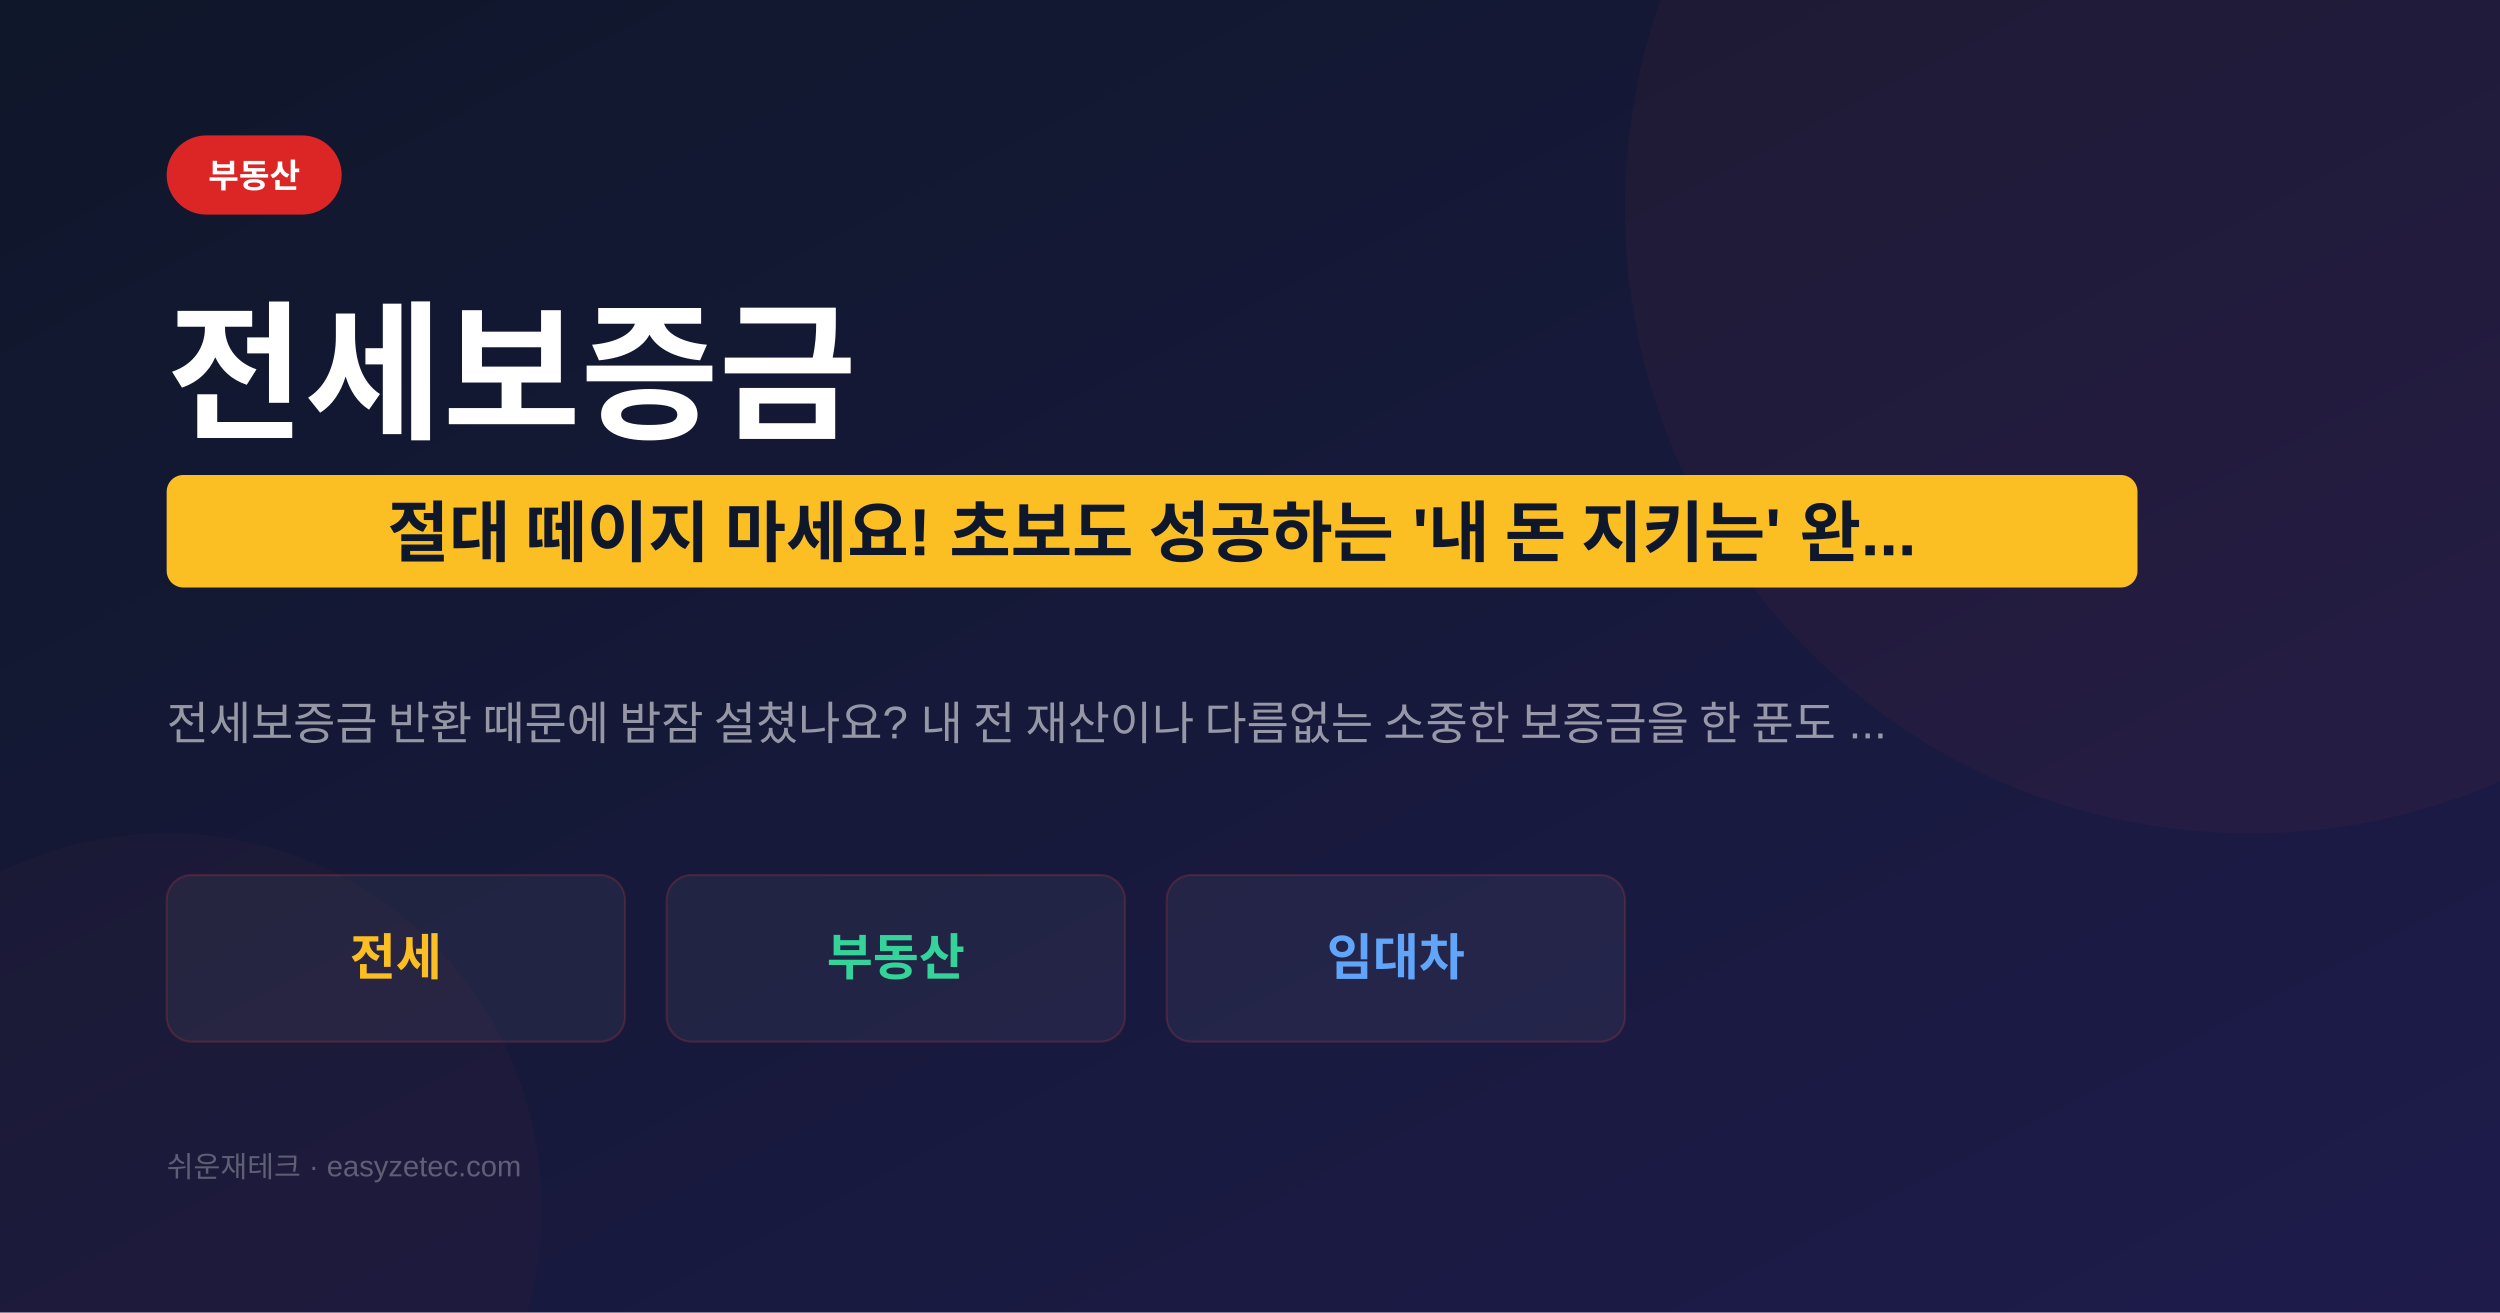
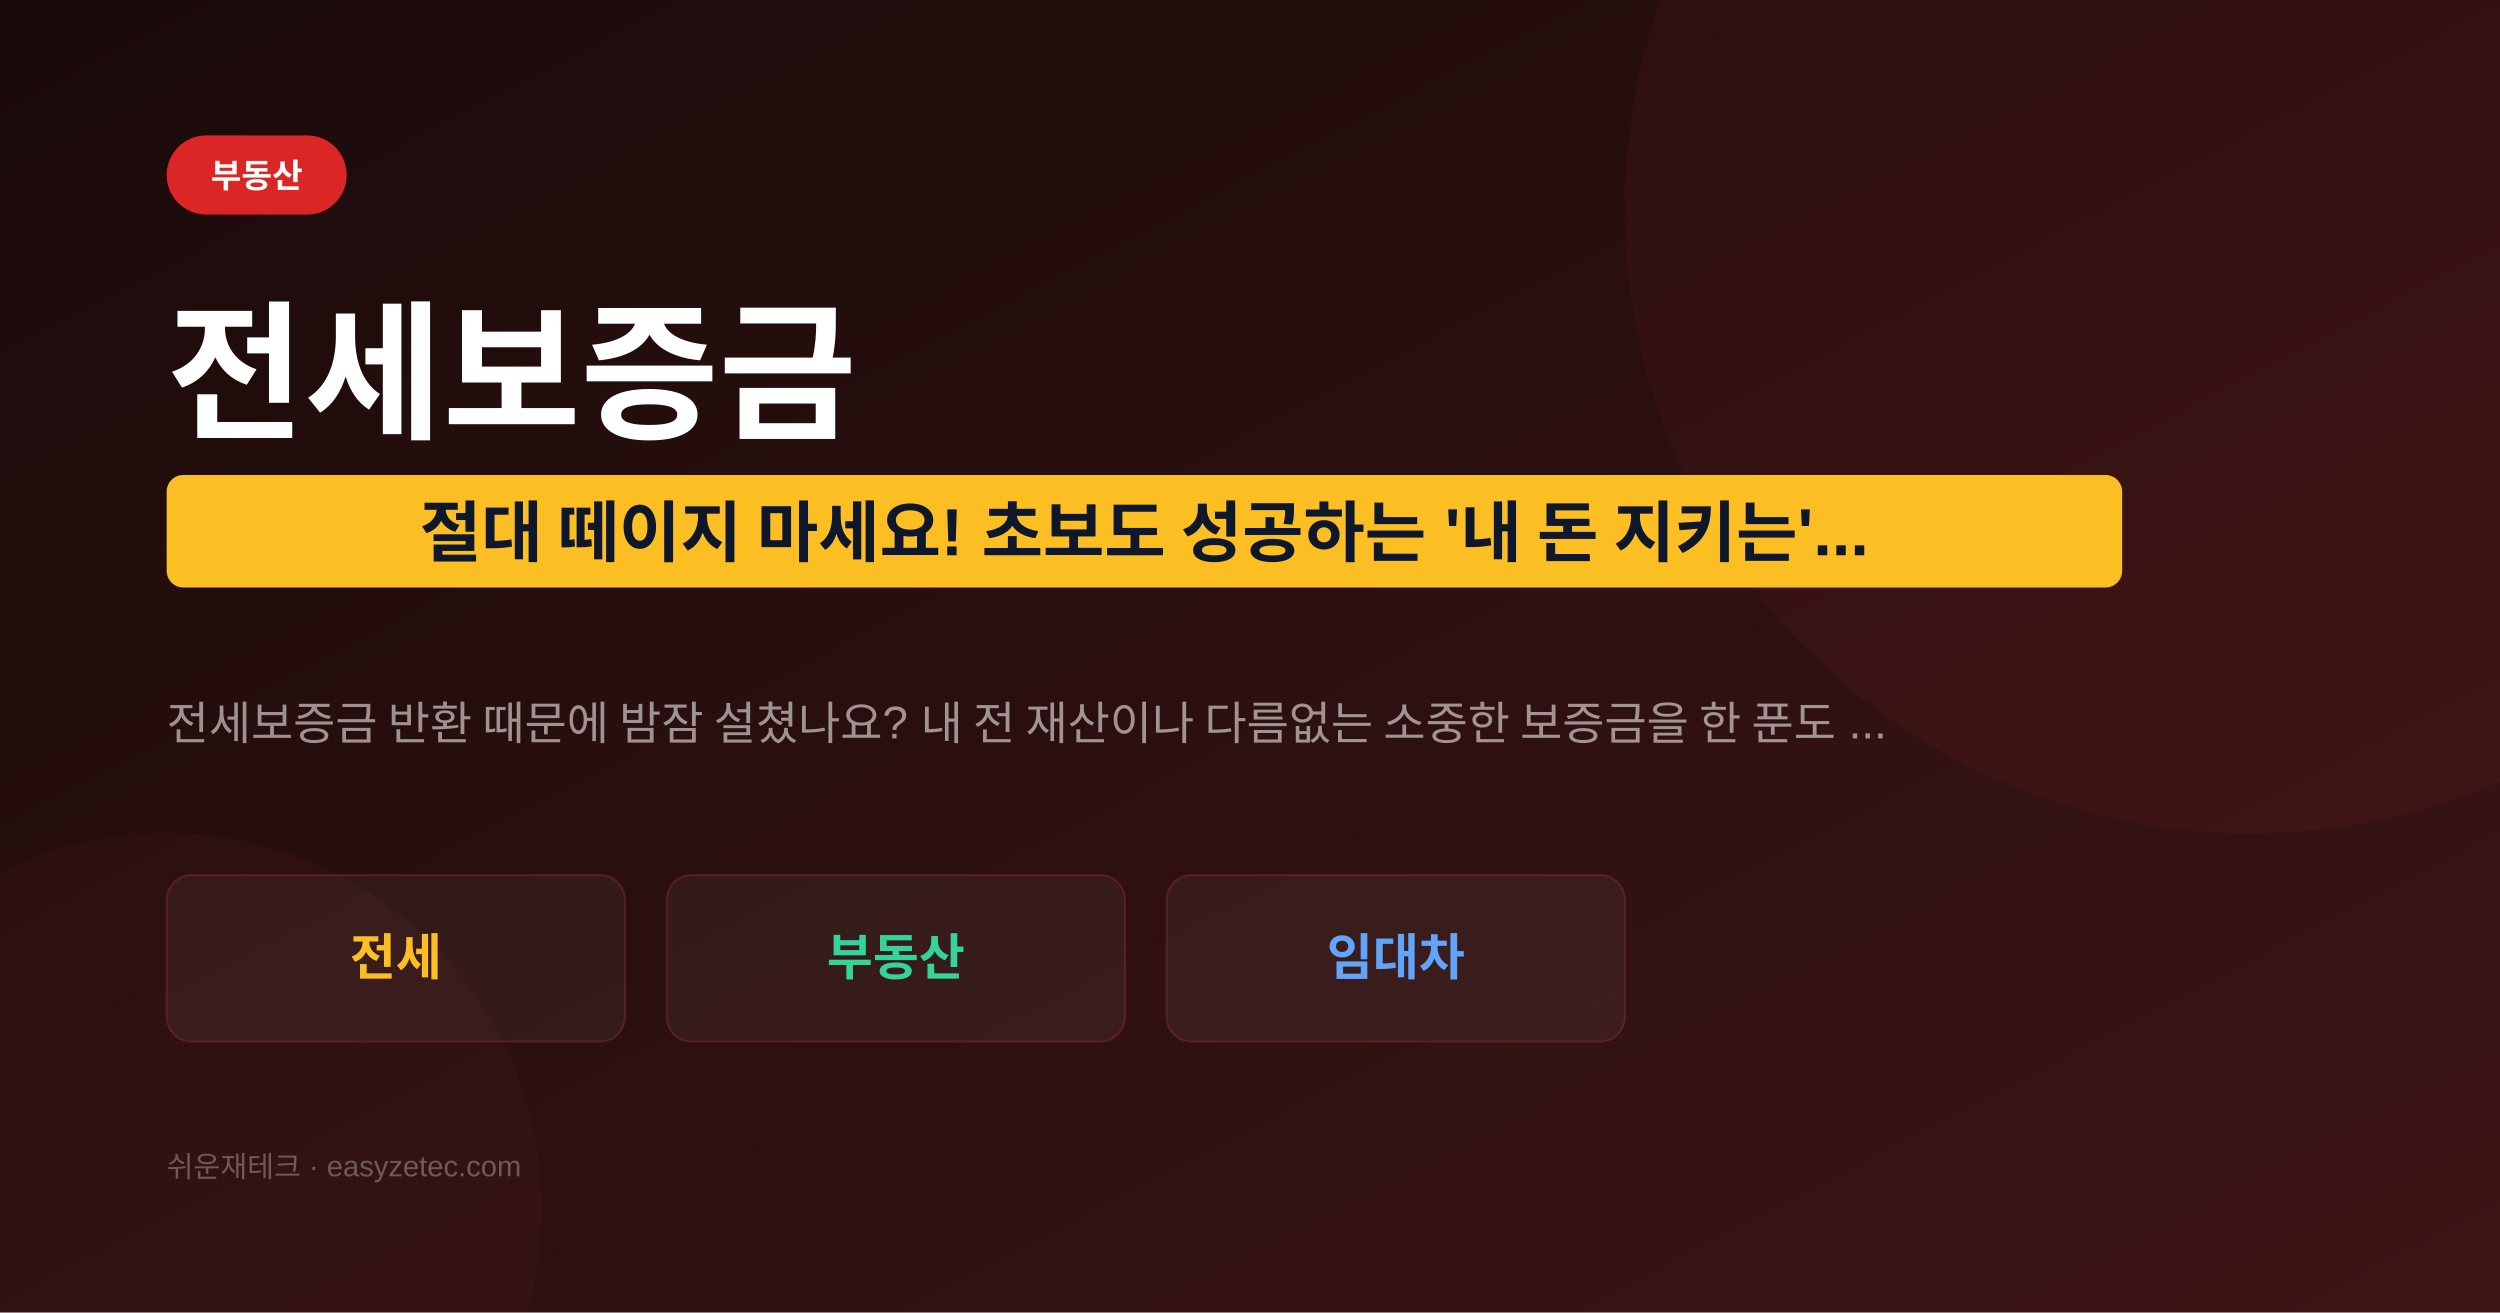
<svg xmlns="http://www.w3.org/2000/svg" width="1200" height="630" viewBox="0 0 1200 630">
  <defs>
    <linearGradient id="bg" x1="0%" y1="0%" x2="100%" y2="100%">
-       <stop offset="0%" style="stop-color:#0f172a" />
-       <stop offset="100%" style="stop-color:#1e1b4b" />
+       <stop offset="0%" style="stop-color:#1a0a0a" />
+       <stop offset="100%" style="stop-color:#3d1515" />
    </linearGradient>
  </defs>
  <rect width="1200" height="630" fill="url(#bg)" />
  <circle cx="1080" cy="100" r="300" fill="rgba(239,68,68,0.05)" />
  <circle cx="80" cy="580" r="180" fill="rgba(239,68,68,0.03)" />
-   <rect x="80" y="65" width="84" height="38" rx="19" fill="#DC2626" />
-   <text x="122" y="90" font-family="Arial,sans-serif" font-size="16" font-weight="bold" fill="white" text-anchor="middle">부동산</text>
-   <text x="80" y="205" font-family="Arial,sans-serif" font-size="72" font-weight="900" fill="white">전세보증금</text>
-   <rect x="80" y="228" width="946" height="54" rx="8" fill="#FBBF24" />
-   <text x="553" y="267" font-family="Arial,sans-serif" font-size="32" font-weight="900" fill="#0f172a" text-anchor="middle">절대 떼이지 마세요! 초보도 성공하는 '내 돈 지키는' 완...</text>
-   <text x="80" y="355" font-family="Arial,sans-serif" font-size="22" fill="rgba(255,255,255,0.55)">전세보증금 반환 때문에 밤잠 설쳤나요? 내 전 재산이나 다름없는 소중한 보증금을 한 푼도 ...</text>
+   <rect x="80" y="65" width="86.4" height="38" rx="19" fill="#DC2626" />
+   <text x="123.2" y="90" font-family="GmarketSansTTF,Arial,sans-serif" font-size="16" font-weight="bold" fill="white" text-anchor="middle">부동산</text>
+   <text x="80" y="205" font-family="GmarketSansTTF,Arial,sans-serif" font-size="72" font-weight="900" fill="white">전세보증금</text>
+   <rect x="80" y="228" width="938.64" height="54" rx="8" fill="#FBBF24" />
+   <text x="549.32" y="267" font-family="GmarketSansTTF,Arial,sans-serif" font-size="32" font-weight="900" fill="#0f172a" text-anchor="middle">절대 떼이지 마세요! 초보도 성공하는 '내 돈 지키는'...</text>
+   <text x="80" y="355" font-family="GmarketSansTTF,Arial,sans-serif" font-size="22" fill="rgba(255,255,255,0.55)">전세보증금 반환 때문에 밤잠 설쳤나요? 내 전 재산이나 다름없는 소중한 보증금을 한 푼도 ...</text>
  <rect x="80" y="420" width="220" height="80" rx="12" fill="rgba(255,255,255,0.05)" stroke="rgba(239,68,68,0.2)" stroke-width="1" />
-   <text x="190" y="468" font-family="Arial,sans-serif" font-size="24" font-weight="900" fill="#FBBF24" text-anchor="middle">전세</text>
+   <text x="190" y="468" font-family="GmarketSansTTF,Arial,sans-serif" font-size="24" font-weight="900" fill="#FBBF24" text-anchor="middle">전세</text>
  <rect x="320" y="420" width="220" height="80" rx="12" fill="rgba(255,255,255,0.05)" stroke="rgba(239,68,68,0.2)" stroke-width="1" />
-   <text x="430" y="468" font-family="Arial,sans-serif" font-size="24" font-weight="900" fill="#34D399" text-anchor="middle">부동산</text>
+   <text x="430" y="468" font-family="GmarketSansTTF,Arial,sans-serif" font-size="24" font-weight="900" fill="#34D399" text-anchor="middle">부동산</text>
  <rect x="560" y="420" width="220" height="80" rx="12" fill="rgba(255,255,255,0.05)" stroke="rgba(239,68,68,0.2)" stroke-width="1" />
-   <text x="670" y="468" font-family="Arial,sans-serif" font-size="24" font-weight="900" fill="#60A5FA" text-anchor="middle">임대차</text>
-   <text x="80" y="565" font-family="Arial,sans-serif" font-size="14" fill="rgba(255,255,255,0.3)">쉬운재테크 · easyzetec.com</text>
+   <text x="670" y="468" font-family="GmarketSansTTF,Arial,sans-serif" font-size="24" font-weight="900" fill="#60A5FA" text-anchor="middle">임대차</text>
+   <text x="80" y="565" font-family="GmarketSansTTF,Arial,sans-serif" font-size="14" fill="rgba(255,255,255,0.3)">쉬운재테크 · easyzetec.com</text>
</svg>
